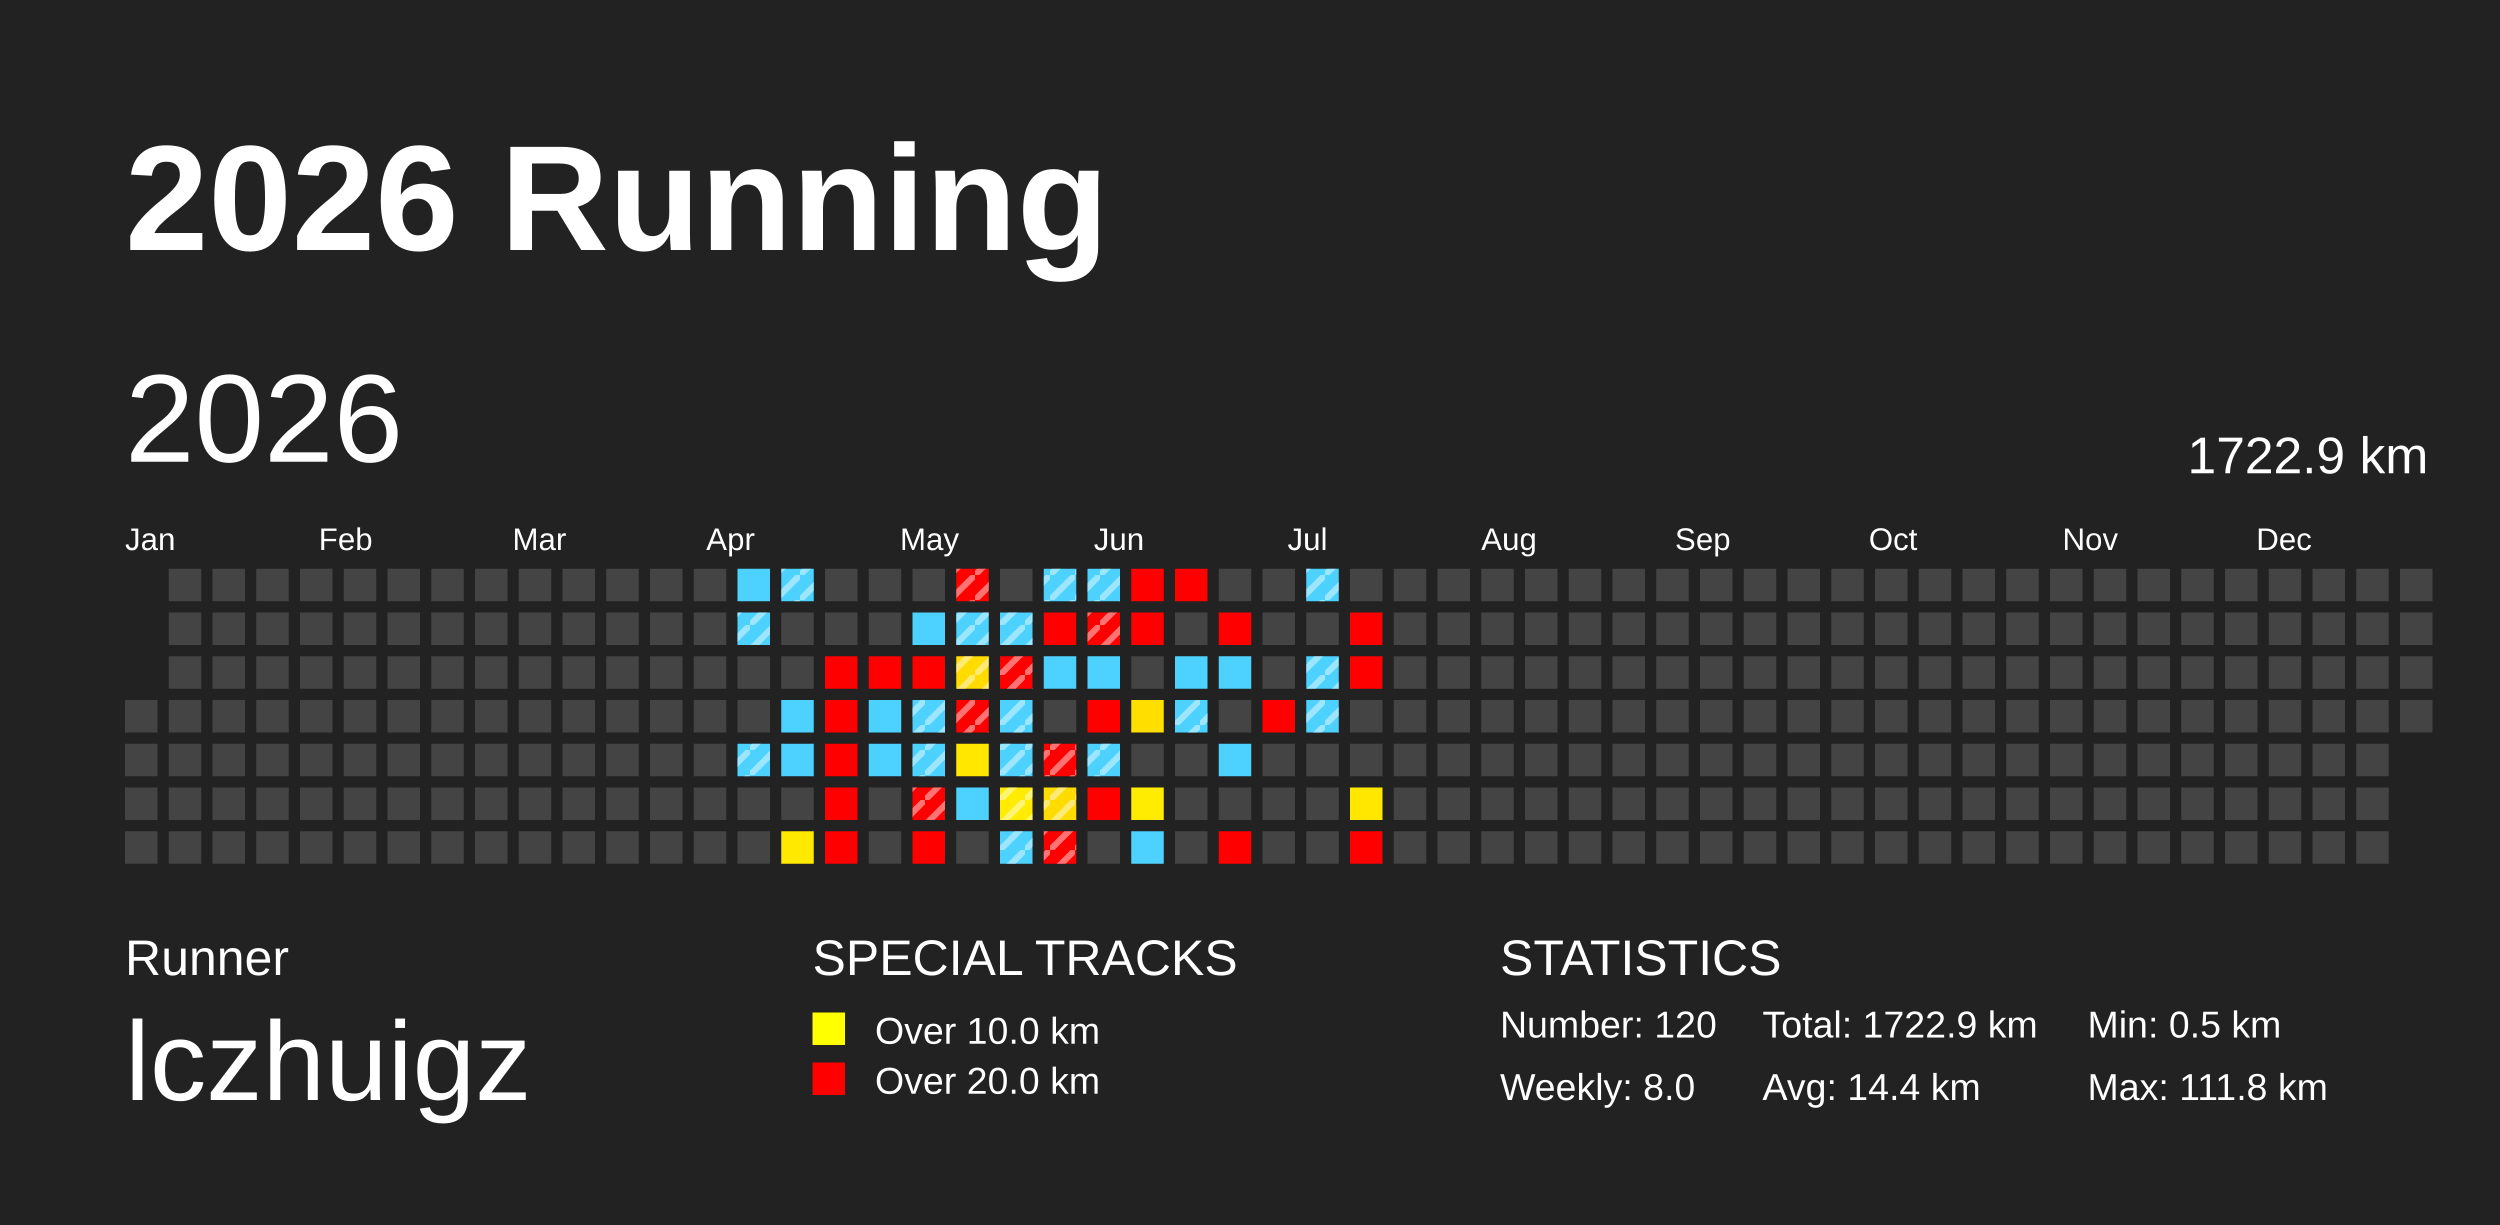
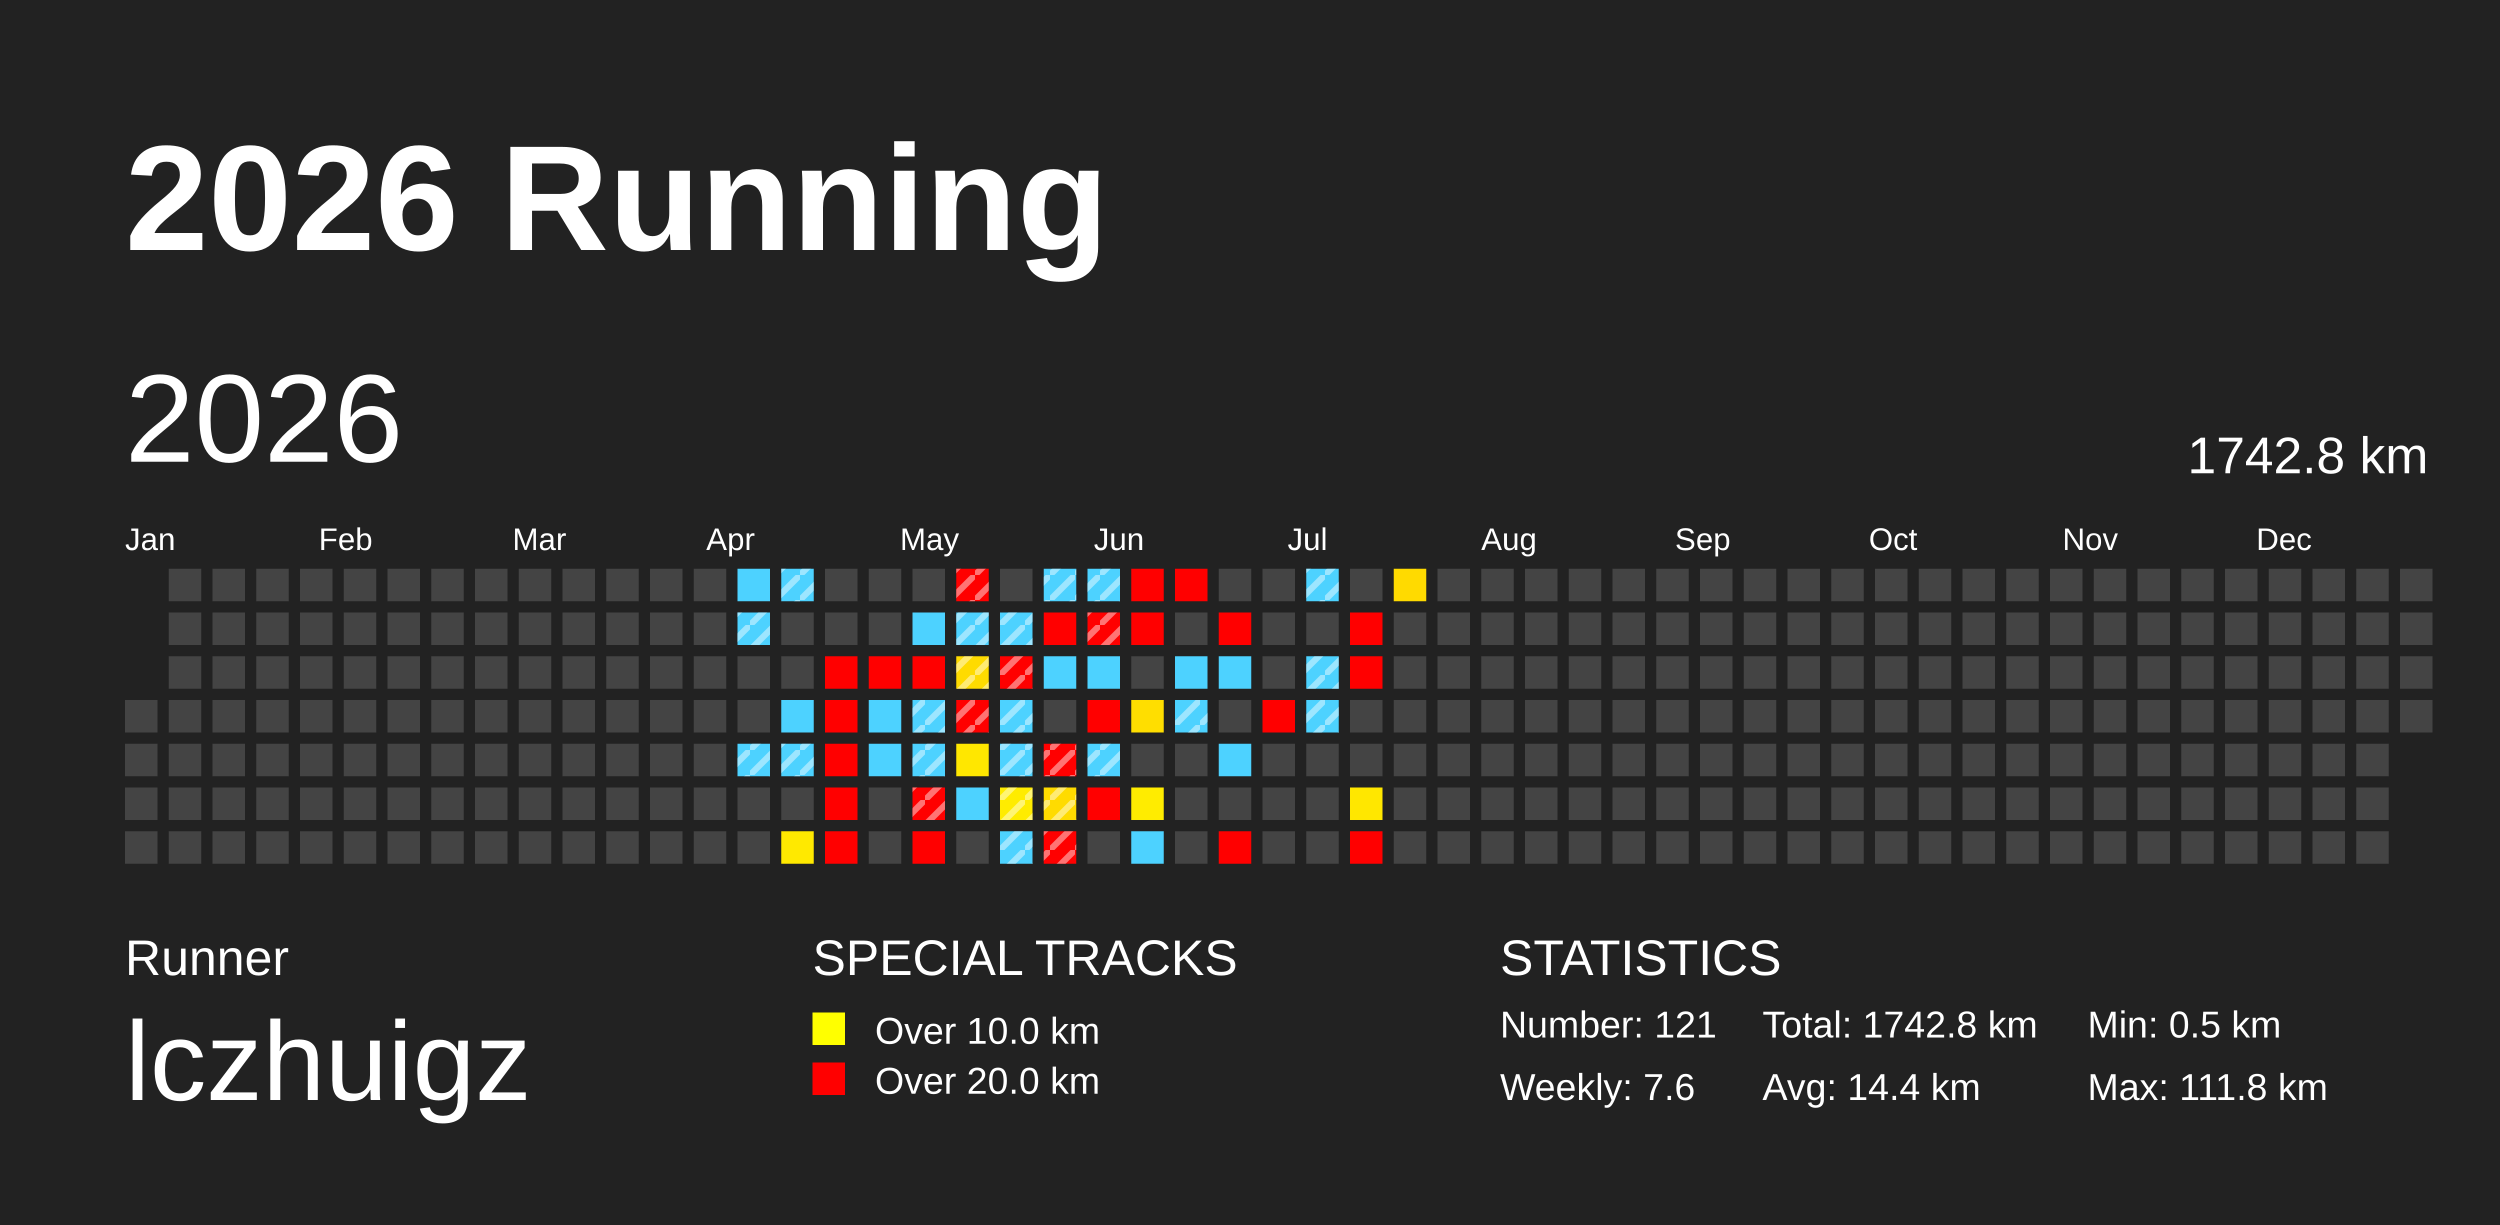
<svg xmlns="http://www.w3.org/2000/svg" baseProfile="full" height="98mm" version="1.1" viewBox="0,0,200,98" width="200mm">
  <defs>
    <pattern height="2" id="indoor-stripe" patternUnits="userSpaceOnUse" width="2">
      <line stroke="white" stroke-opacity="0.45" stroke-width="0.5" x1="0" x2="2" y1="2" y2="0" />
    </pattern>
  </defs>
  <rect fill="#222222" height="98" width="200" x="0" y="0" />
  <text fill="#FFFFFF" style="font-size:12px; font-family:Arial; font-weight:bold;" x="10" y="20">2026 Running</text>
  <text fill="#FFFFFF" style="font-size:4px; font-family:Arial" x="10" y="78">Runner</text>
  <text fill="#FFFFFF" style="font-size:9px; font-family:Arial" x="10" y="88">lczhuigz</text>
  <text fill="#FFFFFF" style="font-size:4px; font-family:Arial" x="65" y="78">SPECIAL TRACKS</text>
  <rect fill="yellow" height="2.6" width="2.6" x="65" y="81" />
  <text fill="#FFFFFF" style="font-size:3px; font-family:Arial" x="70" y="83.5">Over 10.0 km</text>
  <rect fill="red" height="2.6" width="2.6" x="65" y="85" />
  <text fill="#FFFFFF" style="font-size:3px; font-family:Arial" x="70" y="87.5">Over 20.0 km</text>
  <text fill="#FFFFFF" style="font-size:4px; font-family:Arial" x="120" y="78">STATISTICS</text>
-   <text fill="#FFFFFF" style="font-size:3px; font-family:Arial" x="120" y="83">Number: 120</text>
-   <text fill="#FFFFFF" style="font-size:3px; font-family:Arial" x="120" y="88">Weekly: 8.0</text>
-   <text fill="#FFFFFF" style="font-size:3px; font-family:Arial" x="141" y="83">Total: 1722.9 km</text>
+   <text fill="#FFFFFF" style="font-size:3px; font-family:Arial" x="120" y="83">Number: 121</text>
+   <text fill="#FFFFFF" style="font-size:3px; font-family:Arial" x="120" y="88">Weekly: 7.6</text>
+   <text fill="#FFFFFF" style="font-size:3px; font-family:Arial" x="141" y="83">Total: 1742.8 km</text>
  <text fill="#FFFFFF" style="font-size:3px; font-family:Arial" x="141" y="88">Avg: 14.4 km</text>
  <text fill="#FFFFFF" style="font-size:3px; font-family:Arial" x="167" y="83">Min: 0.5 km</text>
  <text fill="#FFFFFF" style="font-size:3px; font-family:Arial" x="167" y="88">Max: 111.8 km</text>
  <text dominant-baseline="hanging" fill="#FFFFFF" style="font-size:10.0px; font-family:Arial;" x="10" y="30">2026</text>
-   <text dominant-baseline="hanging" fill="#FFFFFF" style="font-size:4.125px; font-family:Arial;" x="175" y="35">1722.9 km</text>
+   <text dominant-baseline="hanging" fill="#FFFFFF" style="font-size:4.125px; font-family:Arial;" x="175" y="35">1742.8 km</text>
  <text fill="#FFFFFF" style="font-size:2.5px; font-family:Arial" x="10.0" y="44">Jan</text>
  <text fill="#FFFFFF" style="font-size:2.5px; font-family:Arial" x="25.5" y="44">Feb</text>
  <text fill="#FFFFFF" style="font-size:2.5px; font-family:Arial" x="41.0" y="44">Mar</text>
  <text fill="#FFFFFF" style="font-size:2.5px; font-family:Arial" x="56.5" y="44">Apr</text>
  <text fill="#FFFFFF" style="font-size:2.5px; font-family:Arial" x="72.0" y="44">May</text>
  <text fill="#FFFFFF" style="font-size:2.5px; font-family:Arial" x="87.5" y="44">Jun</text>
  <text fill="#FFFFFF" style="font-size:2.5px; font-family:Arial" x="103.0" y="44">Jul</text>
  <text fill="#FFFFFF" style="font-size:2.5px; font-family:Arial" x="118.5" y="44">Aug</text>
  <text fill="#FFFFFF" style="font-size:2.5px; font-family:Arial" x="134.0" y="44">Sep</text>
  <text fill="#FFFFFF" style="font-size:2.5px; font-family:Arial" x="149.5" y="44">Oct</text>
  <text fill="#FFFFFF" style="font-size:2.5px; font-family:Arial" x="165.0" y="44">Nov</text>
  <text fill="#FFFFFF" style="font-size:2.5px; font-family:Arial" x="180.5" y="44">Dec</text>
  <rect fill="#444444" height="2.6" width="2.6" x="10.0" y="56.0" />
  <rect fill="#444444" height="2.6" width="2.6" x="10.0" y="59.5" />
  <rect fill="#444444" height="2.6" width="2.6" x="10.0" y="63.0" />
  <rect fill="#444444" height="2.6" width="2.6" x="10.0" y="66.5" />
  <rect fill="#444444" height="2.6" width="2.6" x="13.5" y="45.5" />
  <rect fill="#444444" height="2.6" width="2.6" x="13.5" y="49.0" />
  <rect fill="#444444" height="2.6" width="2.6" x="13.5" y="52.5" />
  <rect fill="#444444" height="2.6" width="2.6" x="13.5" y="56.0" />
  <rect fill="#444444" height="2.6" width="2.6" x="13.5" y="59.5" />
  <rect fill="#444444" height="2.6" width="2.6" x="13.5" y="63.0" />
  <rect fill="#444444" height="2.6" width="2.6" x="13.5" y="66.5" />
  <rect fill="#444444" height="2.6" width="2.6" x="17.0" y="45.5" />
  <rect fill="#444444" height="2.6" width="2.6" x="17.0" y="49.0" />
  <rect fill="#444444" height="2.6" width="2.6" x="17.0" y="52.5" />
  <rect fill="#444444" height="2.6" width="2.6" x="17.0" y="56.0" />
  <rect fill="#444444" height="2.6" width="2.6" x="17.0" y="59.5" />
  <rect fill="#444444" height="2.6" width="2.6" x="17.0" y="63.0" />
  <rect fill="#444444" height="2.6" width="2.6" x="17.0" y="66.5" />
  <rect fill="#444444" height="2.6" width="2.6" x="20.5" y="45.5" />
  <rect fill="#444444" height="2.6" width="2.6" x="20.5" y="49.0" />
  <rect fill="#444444" height="2.6" width="2.6" x="20.5" y="52.5" />
  <rect fill="#444444" height="2.6" width="2.6" x="20.5" y="56.0" />
  <rect fill="#444444" height="2.6" width="2.6" x="20.5" y="59.5" />
  <rect fill="#444444" height="2.6" width="2.6" x="20.5" y="63.0" />
  <rect fill="#444444" height="2.6" width="2.6" x="20.5" y="66.5" />
  <rect fill="#444444" height="2.6" width="2.6" x="24.0" y="45.5" />
  <rect fill="#444444" height="2.6" width="2.6" x="24.0" y="49.0" />
  <rect fill="#444444" height="2.6" width="2.6" x="24.0" y="52.5" />
  <rect fill="#444444" height="2.6" width="2.6" x="24.0" y="56.0" />
  <rect fill="#444444" height="2.6" width="2.6" x="24.0" y="59.5" />
  <rect fill="#444444" height="2.6" width="2.6" x="24.0" y="63.0" />
  <rect fill="#444444" height="2.6" width="2.6" x="24.0" y="66.5" />
  <rect fill="#444444" height="2.6" width="2.6" x="27.5" y="45.5" />
  <rect fill="#444444" height="2.6" width="2.6" x="27.5" y="49.0" />
  <rect fill="#444444" height="2.6" width="2.6" x="27.5" y="52.5" />
  <rect fill="#444444" height="2.6" width="2.6" x="27.5" y="56.0" />
  <rect fill="#444444" height="2.6" width="2.6" x="27.5" y="59.5" />
  <rect fill="#444444" height="2.6" width="2.6" x="27.5" y="63.0" />
  <rect fill="#444444" height="2.6" width="2.6" x="27.5" y="66.5" />
  <rect fill="#444444" height="2.6" width="2.6" x="31.0" y="45.5" />
  <rect fill="#444444" height="2.6" width="2.6" x="31.0" y="49.0" />
  <rect fill="#444444" height="2.6" width="2.6" x="31.0" y="52.5" />
  <rect fill="#444444" height="2.6" width="2.6" x="31.0" y="56.0" />
  <rect fill="#444444" height="2.6" width="2.6" x="31.0" y="59.5" />
  <rect fill="#444444" height="2.6" width="2.6" x="31.0" y="63.0" />
  <rect fill="#444444" height="2.6" width="2.6" x="31.0" y="66.5" />
  <rect fill="#444444" height="2.6" width="2.6" x="34.5" y="45.5" />
  <rect fill="#444444" height="2.6" width="2.6" x="34.5" y="49.0" />
  <rect fill="#444444" height="2.6" width="2.6" x="34.5" y="52.5" />
  <rect fill="#444444" height="2.6" width="2.6" x="34.5" y="56.0" />
  <rect fill="#444444" height="2.6" width="2.6" x="34.5" y="59.5" />
  <rect fill="#444444" height="2.6" width="2.6" x="34.5" y="63.0" />
  <rect fill="#444444" height="2.6" width="2.6" x="34.5" y="66.5" />
  <rect fill="#444444" height="2.6" width="2.6" x="38.0" y="45.5" />
  <rect fill="#444444" height="2.6" width="2.6" x="38.0" y="49.0" />
  <rect fill="#444444" height="2.6" width="2.6" x="38.0" y="52.5" />
  <rect fill="#444444" height="2.6" width="2.6" x="38.0" y="56.0" />
  <rect fill="#444444" height="2.6" width="2.6" x="38.0" y="59.5" />
  <rect fill="#444444" height="2.6" width="2.6" x="38.0" y="63.0" />
  <rect fill="#444444" height="2.6" width="2.6" x="38.0" y="66.5" />
  <rect fill="#444444" height="2.6" width="2.6" x="41.5" y="45.5" />
  <rect fill="#444444" height="2.6" width="2.6" x="41.5" y="49.0" />
  <rect fill="#444444" height="2.6" width="2.6" x="41.5" y="52.5" />
  <rect fill="#444444" height="2.6" width="2.6" x="41.5" y="56.0" />
  <rect fill="#444444" height="2.6" width="2.6" x="41.5" y="59.5" />
  <rect fill="#444444" height="2.6" width="2.6" x="41.5" y="63.0" />
  <rect fill="#444444" height="2.6" width="2.6" x="41.5" y="66.5" />
  <rect fill="#444444" height="2.6" width="2.6" x="45.0" y="45.5" />
  <rect fill="#444444" height="2.6" width="2.6" x="45.0" y="49.0" />
  <rect fill="#444444" height="2.6" width="2.6" x="45.0" y="52.5" />
  <rect fill="#444444" height="2.6" width="2.6" x="45.0" y="56.0" />
  <rect fill="#444444" height="2.6" width="2.6" x="45.0" y="59.5" />
  <rect fill="#444444" height="2.6" width="2.6" x="45.0" y="63.0" />
  <rect fill="#444444" height="2.6" width="2.6" x="45.0" y="66.5" />
  <rect fill="#444444" height="2.6" width="2.6" x="48.5" y="45.5" />
  <rect fill="#444444" height="2.6" width="2.6" x="48.5" y="49.0" />
  <rect fill="#444444" height="2.6" width="2.6" x="48.5" y="52.5" />
  <rect fill="#444444" height="2.6" width="2.6" x="48.5" y="56.0" />
  <rect fill="#444444" height="2.6" width="2.6" x="48.5" y="59.5" />
  <rect fill="#444444" height="2.6" width="2.6" x="48.5" y="63.0" />
  <rect fill="#444444" height="2.6" width="2.6" x="48.5" y="66.5" />
  <rect fill="#444444" height="2.6" width="2.6" x="52.0" y="45.5" />
  <rect fill="#444444" height="2.6" width="2.6" x="52.0" y="49.0" />
  <rect fill="#444444" height="2.6" width="2.6" x="52.0" y="52.5" />
  <rect fill="#444444" height="2.6" width="2.6" x="52.0" y="56.0" />
  <rect fill="#444444" height="2.6" width="2.6" x="52.0" y="59.5" />
  <rect fill="#444444" height="2.6" width="2.6" x="52.0" y="63.0" />
  <rect fill="#444444" height="2.6" width="2.6" x="52.0" y="66.5" />
  <rect fill="#444444" height="2.6" width="2.6" x="55.5" y="45.5" />
  <rect fill="#444444" height="2.6" width="2.6" x="55.5" y="49.0" />
  <rect fill="#444444" height="2.6" width="2.6" x="55.5" y="52.5" />
  <rect fill="#444444" height="2.6" width="2.6" x="55.5" y="56.0" />
  <rect fill="#444444" height="2.6" width="2.6" x="55.5" y="59.5" />
  <rect fill="#444444" height="2.6" width="2.6" x="55.5" y="63.0" />
  <rect fill="#444444" height="2.6" width="2.6" x="55.5" y="66.5" />
  <rect fill="#4dd2ff" height="2.6" width="2.6" x="59.0" y="45.5" />
  <rect fill="#4dd2ff" height="2.6" width="2.6" x="59.0" y="49.0" />
  <rect fill="url(#indoor-stripe)" height="2.6" style="pointer-events: none;" width="2.6" x="59.0" y="49.0" />
  <rect fill="#444444" height="2.6" width="2.6" x="59.0" y="52.5" />
  <rect fill="#444444" height="2.6" width="2.6" x="59.0" y="56.0" />
  <rect fill="#4dd2ff" height="2.6" width="2.6" x="59.0" y="59.5" />
  <rect fill="url(#indoor-stripe)" height="2.6" style="pointer-events: none;" width="2.6" x="59.0" y="59.5" />
  <rect fill="#444444" height="2.6" width="2.6" x="59.0" y="63.0" />
  <rect fill="#444444" height="2.6" width="2.6" x="59.0" y="66.5" />
  <rect fill="#4dd2ff" height="2.6" width="2.6" x="62.5" y="45.5" />
  <rect fill="url(#indoor-stripe)" height="2.6" style="pointer-events: none;" width="2.6" x="62.5" y="45.5" />
  <rect fill="#444444" height="2.6" width="2.6" x="62.5" y="49.0" />
  <rect fill="#444444" height="2.6" width="2.6" x="62.5" y="52.5" />
  <rect fill="#4dd2ff" height="2.6" width="2.6" x="62.5" y="56.0" />
  <rect fill="#4dd2ff" height="2.6" width="2.6" x="62.5" y="59.5" />
+   <rect fill="url(#indoor-stripe)" height="2.6" style="pointer-events: none;" width="2.6" x="62.5" y="59.5" />
  <rect fill="#444444" height="2.6" width="2.6" x="62.5" y="63.0" />
  <rect fill="#ffe900" height="2.6" width="2.6" x="62.5" y="66.5" />
  <rect fill="#444444" height="2.6" width="2.6" x="66.0" y="45.5" />
  <rect fill="#444444" height="2.6" width="2.6" x="66.0" y="49.0" />
  <rect fill="red" height="2.6" width="2.6" x="66.0" y="52.5" />
  <rect fill="red" height="2.6" width="2.6" x="66.0" y="56.0" />
  <rect fill="red" height="2.6" width="2.6" x="66.0" y="59.5" />
  <rect fill="red" height="2.6" width="2.6" x="66.0" y="63.0" />
  <rect fill="red" height="2.6" width="2.6" x="66.0" y="66.5" />
  <rect fill="#444444" height="2.6" width="2.6" x="69.5" y="45.5" />
  <rect fill="#444444" height="2.6" width="2.6" x="69.5" y="49.0" />
  <rect fill="red" height="2.6" width="2.6" x="69.5" y="52.5" />
  <rect fill="#4dd2ff" height="2.6" width="2.6" x="69.5" y="56.0" />
  <rect fill="#4dd2ff" height="2.6" width="2.6" x="69.5" y="59.5" />
  <rect fill="#444444" height="2.6" width="2.6" x="69.5" y="63.0" />
  <rect fill="#444444" height="2.6" width="2.6" x="69.5" y="66.5" />
  <rect fill="#444444" height="2.6" width="2.6" x="73.0" y="45.5" />
  <rect fill="#4dd2ff" height="2.6" width="2.6" x="73.0" y="49.0" />
  <rect fill="red" height="2.6" width="2.6" x="73.0" y="52.5" />
  <rect fill="#4dd2ff" height="2.6" width="2.6" x="73.0" y="56.0" />
  <rect fill="url(#indoor-stripe)" height="2.6" style="pointer-events: none;" width="2.6" x="73.0" y="56.0" />
  <rect fill="#4dd2ff" height="2.6" width="2.6" x="73.0" y="59.5" />
  <rect fill="url(#indoor-stripe)" height="2.6" style="pointer-events: none;" width="2.6" x="73.0" y="59.5" />
  <rect fill="red" height="2.6" width="2.6" x="73.0" y="63.0" />
  <rect fill="url(#indoor-stripe)" height="2.6" style="pointer-events: none;" width="2.6" x="73.0" y="63.0" />
  <rect fill="red" height="2.6" width="2.6" x="73.0" y="66.5" />
  <rect fill="red" height="2.6" width="2.6" x="76.5" y="45.5" />
  <rect fill="url(#indoor-stripe)" height="2.6" style="pointer-events: none;" width="2.6" x="76.5" y="45.5" />
  <rect fill="#4dd2ff" height="2.6" width="2.6" x="76.5" y="49.0" />
  <rect fill="url(#indoor-stripe)" height="2.6" style="pointer-events: none;" width="2.6" x="76.5" y="49.0" />
  <rect fill="#ffdb00" height="2.6" width="2.6" x="76.5" y="52.5" />
  <rect fill="url(#indoor-stripe)" height="2.6" style="pointer-events: none;" width="2.6" x="76.5" y="52.5" />
  <rect fill="red" height="2.6" width="2.6" x="76.5" y="56.0" />
  <rect fill="url(#indoor-stripe)" height="2.6" style="pointer-events: none;" width="2.6" x="76.5" y="56.0" />
  <rect fill="#ffe700" height="2.6" width="2.6" x="76.5" y="59.5" />
  <rect fill="#4dd2ff" height="2.6" width="2.6" x="76.5" y="63.0" />
  <rect fill="#444444" height="2.6" width="2.6" x="76.5" y="66.5" />
  <rect fill="#444444" height="2.6" width="2.6" x="80.0" y="45.5" />
  <rect fill="#4dd2ff" height="2.6" width="2.6" x="80.0" y="49.0" />
  <rect fill="url(#indoor-stripe)" height="2.6" style="pointer-events: none;" width="2.6" x="80.0" y="49.0" />
  <rect fill="red" height="2.6" width="2.6" x="80.0" y="52.5" />
  <rect fill="url(#indoor-stripe)" height="2.6" style="pointer-events: none;" width="2.6" x="80.0" y="52.5" />
  <rect fill="#4dd2ff" height="2.6" width="2.6" x="80.0" y="56.0" />
  <rect fill="url(#indoor-stripe)" height="2.6" style="pointer-events: none;" width="2.6" x="80.0" y="56.0" />
  <rect fill="#4dd2ff" height="2.6" width="2.6" x="80.0" y="59.5" />
  <rect fill="url(#indoor-stripe)" height="2.6" style="pointer-events: none;" width="2.6" x="80.0" y="59.5" />
  <rect fill="#ffec00" height="2.6" width="2.6" x="80.0" y="63.0" />
  <rect fill="url(#indoor-stripe)" height="2.6" style="pointer-events: none;" width="2.6" x="80.0" y="63.0" />
  <rect fill="#4dd2ff" height="2.6" width="2.6" x="80.0" y="66.5" />
  <rect fill="url(#indoor-stripe)" height="2.6" style="pointer-events: none;" width="2.6" x="80.0" y="66.5" />
  <rect fill="#4dd2ff" height="2.6" width="2.6" x="83.5" y="45.5" />
  <rect fill="url(#indoor-stripe)" height="2.6" style="pointer-events: none;" width="2.6" x="83.5" y="45.5" />
  <rect fill="red" height="2.6" width="2.6" x="83.5" y="49.0" />
  <rect fill="#4dd2ff" height="2.6" width="2.6" x="83.5" y="52.5" />
  <rect fill="#444444" height="2.6" width="2.6" x="83.5" y="56.0" />
  <rect fill="red" height="2.6" width="2.6" x="83.5" y="59.5" />
  <rect fill="url(#indoor-stripe)" height="2.6" style="pointer-events: none;" width="2.6" x="83.5" y="59.5" />
  <rect fill="#ffdb00" height="2.6" width="2.6" x="83.5" y="63.0" />
  <rect fill="url(#indoor-stripe)" height="2.6" style="pointer-events: none;" width="2.6" x="83.5" y="63.0" />
  <rect fill="red" height="2.6" width="2.6" x="83.5" y="66.5" />
  <rect fill="url(#indoor-stripe)" height="2.6" style="pointer-events: none;" width="2.6" x="83.5" y="66.5" />
  <rect fill="#4dd2ff" height="2.6" width="2.6" x="87.0" y="45.5" />
  <rect fill="url(#indoor-stripe)" height="2.6" style="pointer-events: none;" width="2.6" x="87.0" y="45.5" />
  <rect fill="red" height="2.6" width="2.6" x="87.0" y="49.0" />
  <rect fill="url(#indoor-stripe)" height="2.6" style="pointer-events: none;" width="2.6" x="87.0" y="49.0" />
  <rect fill="#4dd2ff" height="2.6" width="2.6" x="87.0" y="52.5" />
  <rect fill="red" height="2.6" width="2.6" x="87.0" y="56.0" />
  <rect fill="#4dd2ff" height="2.6" width="2.6" x="87.0" y="59.5" />
  <rect fill="url(#indoor-stripe)" height="2.6" style="pointer-events: none;" width="2.6" x="87.0" y="59.5" />
  <rect fill="red" height="2.6" width="2.6" x="87.0" y="63.0" />
  <rect fill="#444444" height="2.6" width="2.6" x="87.0" y="66.5" />
  <rect fill="red" height="2.6" width="2.6" x="90.5" y="45.5" />
  <rect fill="red" height="2.6" width="2.6" x="90.5" y="49.0" />
  <rect fill="#444444" height="2.6" width="2.6" x="90.5" y="52.5" />
  <rect fill="#ffde00" height="2.6" width="2.6" x="90.5" y="56.0" />
  <rect fill="#444444" height="2.6" width="2.6" x="90.5" y="59.5" />
  <rect fill="#ffec00" height="2.6" width="2.6" x="90.5" y="63.0" />
  <rect fill="#4dd2ff" height="2.6" width="2.6" x="90.5" y="66.5" />
  <rect fill="red" height="2.6" width="2.6" x="94.0" y="45.5" />
  <rect fill="#444444" height="2.6" width="2.6" x="94.0" y="49.0" />
  <rect fill="#4dd2ff" height="2.6" width="2.6" x="94.0" y="52.5" />
  <rect fill="#4dd2ff" height="2.6" width="2.6" x="94.0" y="56.0" />
  <rect fill="url(#indoor-stripe)" height="2.6" style="pointer-events: none;" width="2.6" x="94.0" y="56.0" />
  <rect fill="#444444" height="2.6" width="2.6" x="94.0" y="59.5" />
  <rect fill="#444444" height="2.6" width="2.6" x="94.0" y="63.0" />
  <rect fill="#444444" height="2.6" width="2.6" x="94.0" y="66.5" />
  <rect fill="#444444" height="2.6" width="2.6" x="97.5" y="45.5" />
  <rect fill="red" height="2.6" width="2.6" x="97.5" y="49.0" />
  <rect fill="#4dd2ff" height="2.6" width="2.6" x="97.5" y="52.5" />
  <rect fill="#444444" height="2.6" width="2.6" x="97.5" y="56.0" />
  <rect fill="#4dd2ff" height="2.6" width="2.6" x="97.5" y="59.5" />
  <rect fill="#444444" height="2.6" width="2.6" x="97.5" y="63.0" />
  <rect fill="red" height="2.6" width="2.6" x="97.5" y="66.5" />
  <rect fill="#444444" height="2.6" width="2.6" x="101.0" y="45.5" />
  <rect fill="#444444" height="2.6" width="2.6" x="101.0" y="49.0" />
  <rect fill="#444444" height="2.6" width="2.6" x="101.0" y="52.5" />
  <rect fill="red" height="2.6" width="2.6" x="101.0" y="56.0" />
  <rect fill="#444444" height="2.6" width="2.6" x="101.0" y="59.5" />
  <rect fill="#444444" height="2.6" width="2.6" x="101.0" y="63.0" />
  <rect fill="#444444" height="2.6" width="2.6" x="101.0" y="66.5" />
  <rect fill="#4dd2ff" height="2.6" width="2.6" x="104.5" y="45.5" />
  <rect fill="url(#indoor-stripe)" height="2.6" style="pointer-events: none;" width="2.6" x="104.5" y="45.5" />
  <rect fill="#444444" height="2.6" width="2.6" x="104.5" y="49.0" />
  <rect fill="#4dd2ff" height="2.6" width="2.6" x="104.5" y="52.5" />
  <rect fill="url(#indoor-stripe)" height="2.6" style="pointer-events: none;" width="2.6" x="104.5" y="52.5" />
  <rect fill="#4dd2ff" height="2.6" width="2.6" x="104.5" y="56.0" />
  <rect fill="url(#indoor-stripe)" height="2.6" style="pointer-events: none;" width="2.6" x="104.5" y="56.0" />
  <rect fill="#444444" height="2.6" width="2.6" x="104.5" y="59.5" />
  <rect fill="#444444" height="2.6" width="2.6" x="104.5" y="63.0" />
  <rect fill="#444444" height="2.6" width="2.6" x="104.5" y="66.5" />
  <rect fill="#444444" height="2.6" width="2.6" x="108.0" y="45.5" />
  <rect fill="red" height="2.6" width="2.6" x="108.0" y="49.0" />
  <rect fill="red" height="2.6" width="2.6" x="108.0" y="52.5" />
  <rect fill="#444444" height="2.6" width="2.6" x="108.0" y="56.0" />
  <rect fill="#444444" height="2.6" width="2.6" x="108.0" y="59.5" />
  <rect fill="#ffe700" height="2.6" width="2.6" x="108.0" y="63.0" />
  <rect fill="red" height="2.6" width="2.6" x="108.0" y="66.5" />
-   <rect fill="#444444" height="2.6" width="2.6" x="111.5" y="45.5" />
+   <rect fill="#ffda00" height="2.6" width="2.6" x="111.5" y="45.5" />
  <rect fill="#444444" height="2.6" width="2.6" x="111.5" y="49.0" />
  <rect fill="#444444" height="2.6" width="2.6" x="111.5" y="52.5" />
  <rect fill="#444444" height="2.6" width="2.6" x="111.5" y="56.0" />
  <rect fill="#444444" height="2.6" width="2.6" x="111.5" y="59.5" />
  <rect fill="#444444" height="2.6" width="2.6" x="111.5" y="63.0" />
  <rect fill="#444444" height="2.6" width="2.6" x="111.5" y="66.5" />
  <rect fill="#444444" height="2.6" width="2.6" x="115.0" y="45.5" />
  <rect fill="#444444" height="2.6" width="2.6" x="115.0" y="49.0" />
  <rect fill="#444444" height="2.6" width="2.6" x="115.0" y="52.5" />
  <rect fill="#444444" height="2.6" width="2.6" x="115.0" y="56.0" />
  <rect fill="#444444" height="2.6" width="2.6" x="115.0" y="59.5" />
  <rect fill="#444444" height="2.6" width="2.6" x="115.0" y="63.0" />
  <rect fill="#444444" height="2.6" width="2.6" x="115.0" y="66.5" />
  <rect fill="#444444" height="2.6" width="2.6" x="118.5" y="45.5" />
  <rect fill="#444444" height="2.6" width="2.6" x="118.5" y="49.0" />
  <rect fill="#444444" height="2.6" width="2.6" x="118.5" y="52.5" />
  <rect fill="#444444" height="2.6" width="2.6" x="118.5" y="56.0" />
  <rect fill="#444444" height="2.6" width="2.6" x="118.5" y="59.5" />
  <rect fill="#444444" height="2.6" width="2.6" x="118.5" y="63.0" />
  <rect fill="#444444" height="2.6" width="2.6" x="118.5" y="66.5" />
  <rect fill="#444444" height="2.6" width="2.6" x="122.0" y="45.5" />
  <rect fill="#444444" height="2.6" width="2.6" x="122.0" y="49.0" />
  <rect fill="#444444" height="2.6" width="2.6" x="122.0" y="52.5" />
  <rect fill="#444444" height="2.6" width="2.6" x="122.0" y="56.0" />
  <rect fill="#444444" height="2.6" width="2.6" x="122.0" y="59.5" />
  <rect fill="#444444" height="2.6" width="2.6" x="122.0" y="63.0" />
  <rect fill="#444444" height="2.6" width="2.6" x="122.0" y="66.5" />
  <rect fill="#444444" height="2.6" width="2.6" x="125.5" y="45.5" />
  <rect fill="#444444" height="2.6" width="2.6" x="125.5" y="49.0" />
  <rect fill="#444444" height="2.6" width="2.6" x="125.5" y="52.5" />
  <rect fill="#444444" height="2.6" width="2.6" x="125.5" y="56.0" />
  <rect fill="#444444" height="2.6" width="2.6" x="125.5" y="59.5" />
  <rect fill="#444444" height="2.6" width="2.6" x="125.5" y="63.0" />
  <rect fill="#444444" height="2.6" width="2.6" x="125.5" y="66.5" />
  <rect fill="#444444" height="2.6" width="2.6" x="129.0" y="45.5" />
  <rect fill="#444444" height="2.6" width="2.6" x="129.0" y="49.0" />
  <rect fill="#444444" height="2.6" width="2.6" x="129.0" y="52.5" />
  <rect fill="#444444" height="2.6" width="2.6" x="129.0" y="56.0" />
  <rect fill="#444444" height="2.6" width="2.6" x="129.0" y="59.5" />
  <rect fill="#444444" height="2.6" width="2.6" x="129.0" y="63.0" />
  <rect fill="#444444" height="2.6" width="2.6" x="129.0" y="66.5" />
  <rect fill="#444444" height="2.6" width="2.6" x="132.5" y="45.5" />
  <rect fill="#444444" height="2.6" width="2.6" x="132.5" y="49.0" />
  <rect fill="#444444" height="2.6" width="2.6" x="132.5" y="52.5" />
  <rect fill="#444444" height="2.6" width="2.6" x="132.5" y="56.0" />
  <rect fill="#444444" height="2.6" width="2.6" x="132.5" y="59.5" />
  <rect fill="#444444" height="2.6" width="2.6" x="132.5" y="63.0" />
  <rect fill="#444444" height="2.6" width="2.6" x="132.5" y="66.5" />
  <rect fill="#444444" height="2.6" width="2.6" x="136.0" y="45.5" />
  <rect fill="#444444" height="2.6" width="2.6" x="136.0" y="49.0" />
  <rect fill="#444444" height="2.6" width="2.6" x="136.0" y="52.5" />
  <rect fill="#444444" height="2.6" width="2.6" x="136.0" y="56.0" />
  <rect fill="#444444" height="2.6" width="2.6" x="136.0" y="59.5" />
  <rect fill="#444444" height="2.6" width="2.6" x="136.0" y="63.0" />
  <rect fill="#444444" height="2.6" width="2.6" x="136.0" y="66.5" />
  <rect fill="#444444" height="2.6" width="2.6" x="139.5" y="45.5" />
  <rect fill="#444444" height="2.6" width="2.6" x="139.5" y="49.0" />
  <rect fill="#444444" height="2.6" width="2.6" x="139.5" y="52.5" />
  <rect fill="#444444" height="2.6" width="2.6" x="139.5" y="56.0" />
  <rect fill="#444444" height="2.6" width="2.6" x="139.5" y="59.5" />
  <rect fill="#444444" height="2.6" width="2.6" x="139.5" y="63.0" />
  <rect fill="#444444" height="2.6" width="2.6" x="139.5" y="66.5" />
  <rect fill="#444444" height="2.6" width="2.6" x="143.0" y="45.5" />
  <rect fill="#444444" height="2.6" width="2.6" x="143.0" y="49.0" />
  <rect fill="#444444" height="2.6" width="2.6" x="143.0" y="52.5" />
  <rect fill="#444444" height="2.6" width="2.6" x="143.0" y="56.0" />
  <rect fill="#444444" height="2.6" width="2.6" x="143.0" y="59.5" />
  <rect fill="#444444" height="2.6" width="2.6" x="143.0" y="63.0" />
  <rect fill="#444444" height="2.6" width="2.6" x="143.0" y="66.5" />
  <rect fill="#444444" height="2.6" width="2.6" x="146.5" y="45.5" />
  <rect fill="#444444" height="2.6" width="2.6" x="146.5" y="49.0" />
  <rect fill="#444444" height="2.6" width="2.6" x="146.5" y="52.5" />
  <rect fill="#444444" height="2.6" width="2.6" x="146.5" y="56.0" />
  <rect fill="#444444" height="2.6" width="2.6" x="146.5" y="59.5" />
  <rect fill="#444444" height="2.6" width="2.6" x="146.5" y="63.0" />
  <rect fill="#444444" height="2.6" width="2.6" x="146.5" y="66.5" />
  <rect fill="#444444" height="2.6" width="2.6" x="150.0" y="45.5" />
  <rect fill="#444444" height="2.6" width="2.6" x="150.0" y="49.0" />
  <rect fill="#444444" height="2.6" width="2.6" x="150.0" y="52.5" />
  <rect fill="#444444" height="2.6" width="2.6" x="150.0" y="56.0" />
  <rect fill="#444444" height="2.6" width="2.6" x="150.0" y="59.5" />
  <rect fill="#444444" height="2.6" width="2.6" x="150.0" y="63.0" />
  <rect fill="#444444" height="2.6" width="2.6" x="150.0" y="66.5" />
  <rect fill="#444444" height="2.6" width="2.6" x="153.5" y="45.5" />
  <rect fill="#444444" height="2.6" width="2.6" x="153.5" y="49.0" />
  <rect fill="#444444" height="2.6" width="2.6" x="153.5" y="52.5" />
  <rect fill="#444444" height="2.6" width="2.6" x="153.5" y="56.0" />
  <rect fill="#444444" height="2.6" width="2.6" x="153.5" y="59.5" />
  <rect fill="#444444" height="2.6" width="2.6" x="153.5" y="63.0" />
  <rect fill="#444444" height="2.6" width="2.6" x="153.5" y="66.5" />
  <rect fill="#444444" height="2.6" width="2.6" x="157.0" y="45.5" />
  <rect fill="#444444" height="2.6" width="2.6" x="157.0" y="49.0" />
  <rect fill="#444444" height="2.6" width="2.6" x="157.0" y="52.5" />
  <rect fill="#444444" height="2.6" width="2.6" x="157.0" y="56.0" />
  <rect fill="#444444" height="2.6" width="2.6" x="157.0" y="59.5" />
  <rect fill="#444444" height="2.6" width="2.6" x="157.0" y="63.0" />
  <rect fill="#444444" height="2.6" width="2.6" x="157.0" y="66.5" />
  <rect fill="#444444" height="2.6" width="2.6" x="160.5" y="45.5" />
  <rect fill="#444444" height="2.6" width="2.6" x="160.5" y="49.0" />
  <rect fill="#444444" height="2.6" width="2.6" x="160.5" y="52.5" />
  <rect fill="#444444" height="2.6" width="2.6" x="160.5" y="56.0" />
  <rect fill="#444444" height="2.6" width="2.6" x="160.5" y="59.5" />
  <rect fill="#444444" height="2.6" width="2.6" x="160.5" y="63.0" />
  <rect fill="#444444" height="2.6" width="2.6" x="160.5" y="66.5" />
  <rect fill="#444444" height="2.6" width="2.6" x="164.0" y="45.5" />
  <rect fill="#444444" height="2.6" width="2.6" x="164.0" y="49.0" />
  <rect fill="#444444" height="2.6" width="2.6" x="164.0" y="52.5" />
  <rect fill="#444444" height="2.6" width="2.6" x="164.0" y="56.0" />
  <rect fill="#444444" height="2.6" width="2.6" x="164.0" y="59.5" />
  <rect fill="#444444" height="2.6" width="2.6" x="164.0" y="63.0" />
  <rect fill="#444444" height="2.6" width="2.6" x="164.0" y="66.5" />
  <rect fill="#444444" height="2.6" width="2.6" x="167.5" y="45.5" />
  <rect fill="#444444" height="2.6" width="2.6" x="167.5" y="49.0" />
  <rect fill="#444444" height="2.6" width="2.6" x="167.5" y="52.5" />
  <rect fill="#444444" height="2.6" width="2.6" x="167.5" y="56.0" />
  <rect fill="#444444" height="2.6" width="2.6" x="167.5" y="59.5" />
  <rect fill="#444444" height="2.6" width="2.6" x="167.5" y="63.0" />
  <rect fill="#444444" height="2.6" width="2.6" x="167.5" y="66.5" />
  <rect fill="#444444" height="2.6" width="2.6" x="171.0" y="45.5" />
  <rect fill="#444444" height="2.6" width="2.6" x="171.0" y="49.0" />
  <rect fill="#444444" height="2.6" width="2.6" x="171.0" y="52.5" />
  <rect fill="#444444" height="2.6" width="2.6" x="171.0" y="56.0" />
  <rect fill="#444444" height="2.6" width="2.6" x="171.0" y="59.5" />
  <rect fill="#444444" height="2.6" width="2.6" x="171.0" y="63.0" />
  <rect fill="#444444" height="2.6" width="2.6" x="171.0" y="66.5" />
  <rect fill="#444444" height="2.6" width="2.6" x="174.5" y="45.5" />
  <rect fill="#444444" height="2.6" width="2.6" x="174.5" y="49.0" />
  <rect fill="#444444" height="2.6" width="2.6" x="174.5" y="52.5" />
  <rect fill="#444444" height="2.6" width="2.6" x="174.5" y="56.0" />
  <rect fill="#444444" height="2.6" width="2.6" x="174.5" y="59.5" />
  <rect fill="#444444" height="2.6" width="2.6" x="174.5" y="63.0" />
  <rect fill="#444444" height="2.6" width="2.6" x="174.5" y="66.5" />
  <rect fill="#444444" height="2.6" width="2.6" x="178.0" y="45.5" />
  <rect fill="#444444" height="2.6" width="2.6" x="178.0" y="49.0" />
  <rect fill="#444444" height="2.6" width="2.6" x="178.0" y="52.5" />
  <rect fill="#444444" height="2.6" width="2.6" x="178.0" y="56.0" />
  <rect fill="#444444" height="2.6" width="2.6" x="178.0" y="59.5" />
  <rect fill="#444444" height="2.6" width="2.6" x="178.0" y="63.0" />
  <rect fill="#444444" height="2.6" width="2.6" x="178.0" y="66.5" />
  <rect fill="#444444" height="2.6" width="2.6" x="181.5" y="45.5" />
  <rect fill="#444444" height="2.6" width="2.6" x="181.5" y="49.0" />
  <rect fill="#444444" height="2.6" width="2.6" x="181.5" y="52.5" />
  <rect fill="#444444" height="2.6" width="2.6" x="181.5" y="56.0" />
  <rect fill="#444444" height="2.6" width="2.6" x="181.5" y="59.5" />
  <rect fill="#444444" height="2.6" width="2.6" x="181.5" y="63.0" />
  <rect fill="#444444" height="2.6" width="2.6" x="181.5" y="66.5" />
  <rect fill="#444444" height="2.6" width="2.6" x="185.0" y="45.5" />
  <rect fill="#444444" height="2.6" width="2.6" x="185.0" y="49.0" />
  <rect fill="#444444" height="2.6" width="2.6" x="185.0" y="52.5" />
  <rect fill="#444444" height="2.6" width="2.6" x="185.0" y="56.0" />
  <rect fill="#444444" height="2.6" width="2.6" x="185.0" y="59.5" />
  <rect fill="#444444" height="2.6" width="2.6" x="185.0" y="63.0" />
  <rect fill="#444444" height="2.6" width="2.6" x="185.0" y="66.5" />
  <rect fill="#444444" height="2.6" width="2.6" x="188.5" y="45.5" />
  <rect fill="#444444" height="2.6" width="2.6" x="188.5" y="49.0" />
  <rect fill="#444444" height="2.6" width="2.6" x="188.5" y="52.5" />
  <rect fill="#444444" height="2.6" width="2.6" x="188.5" y="56.0" />
  <rect fill="#444444" height="2.6" width="2.6" x="188.5" y="59.5" />
  <rect fill="#444444" height="2.6" width="2.6" x="188.5" y="63.0" />
  <rect fill="#444444" height="2.6" width="2.6" x="188.5" y="66.5" />
  <rect fill="#444444" height="2.6" width="2.6" x="192.0" y="45.5" />
  <rect fill="#444444" height="2.6" width="2.6" x="192.0" y="49.0" />
  <rect fill="#444444" height="2.6" width="2.6" x="192.0" y="52.5" />
  <rect fill="#444444" height="2.6" width="2.6" x="192.0" y="56.0" />
</svg>
